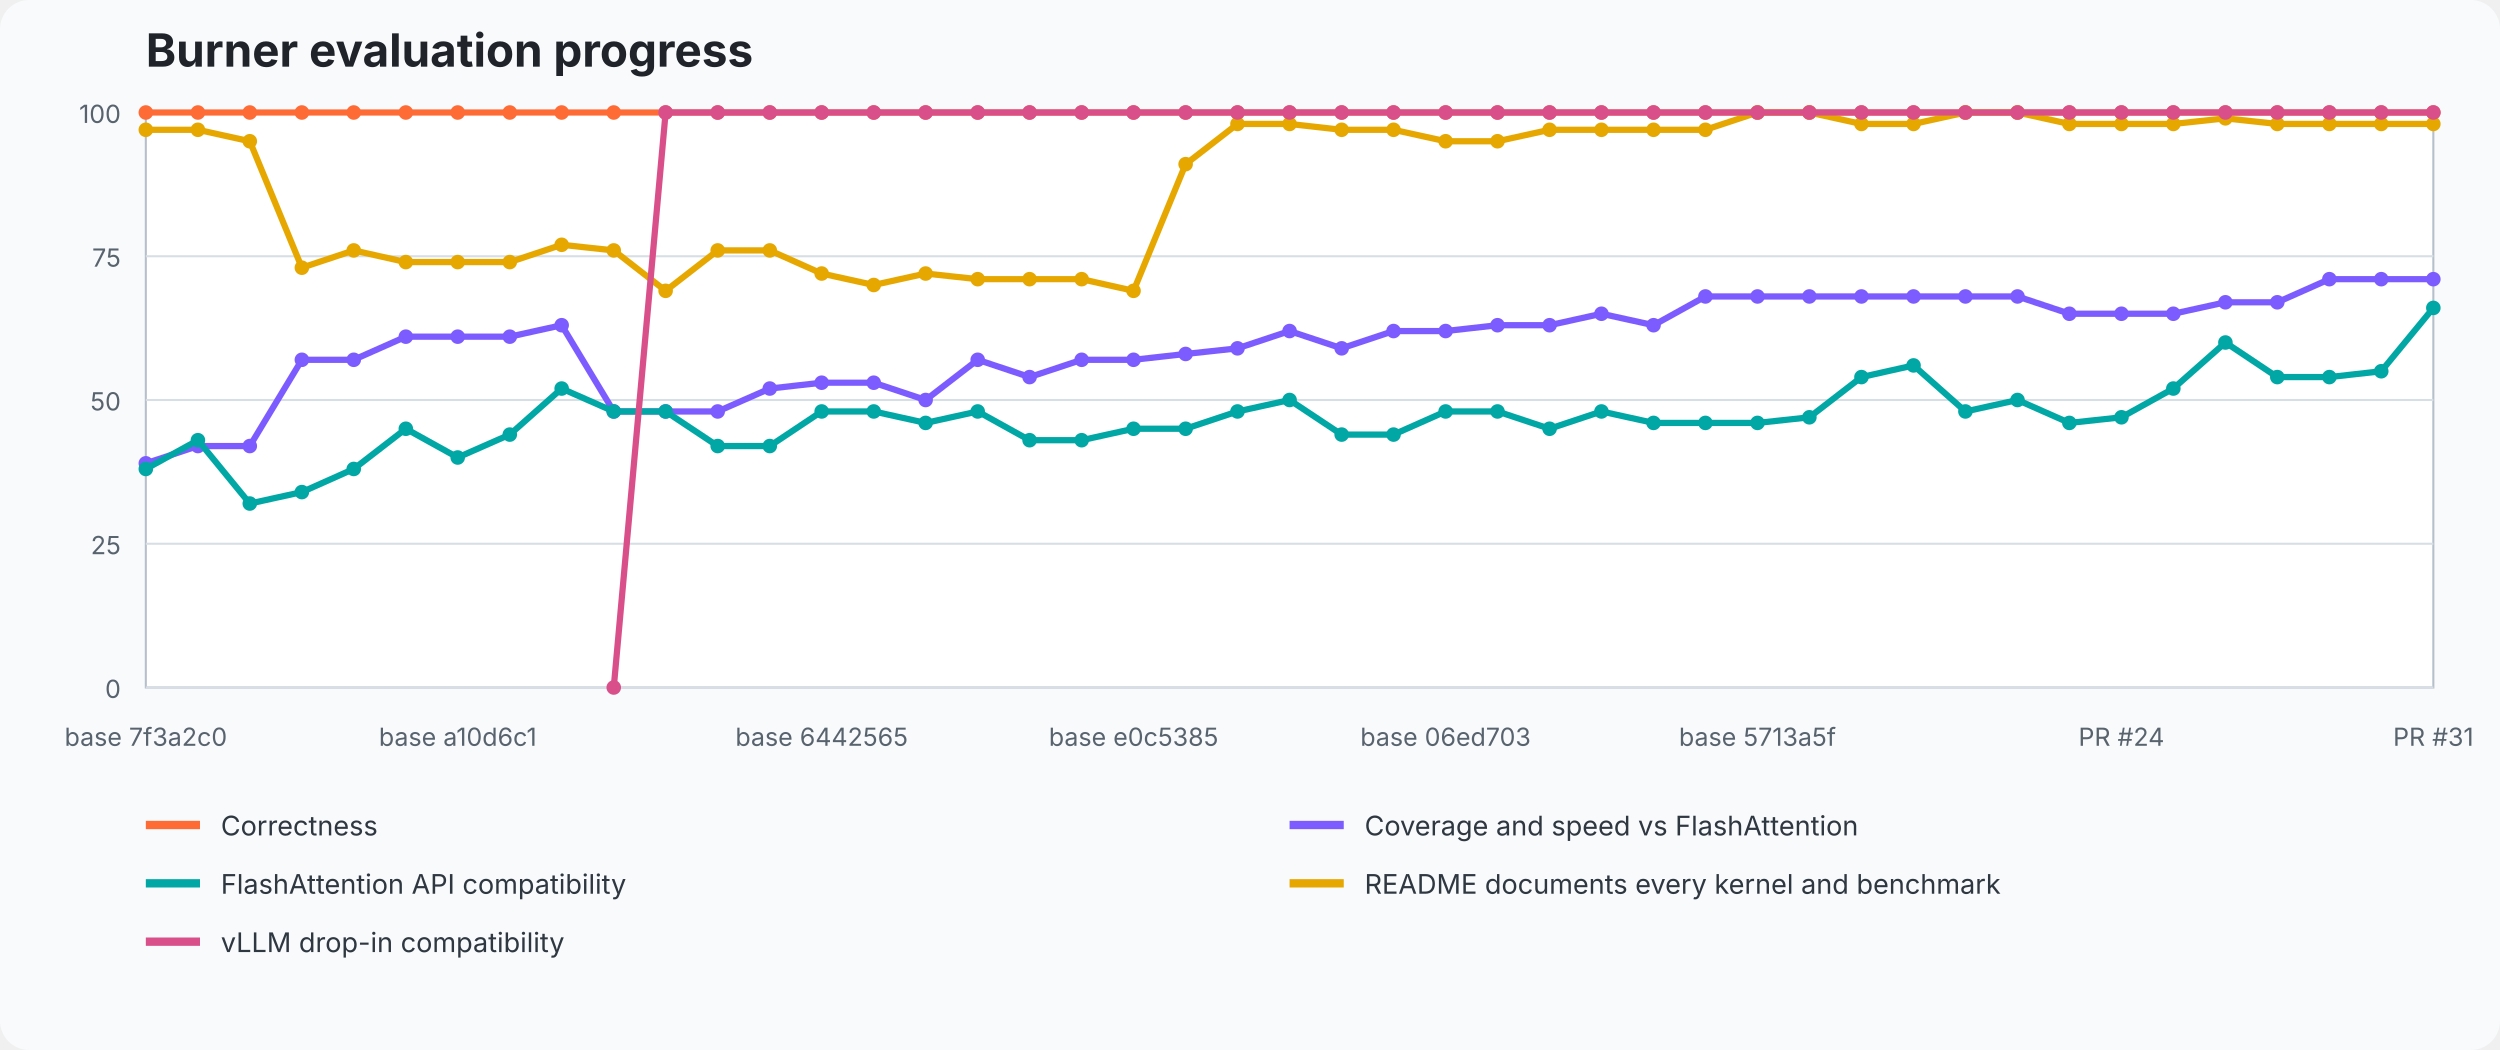
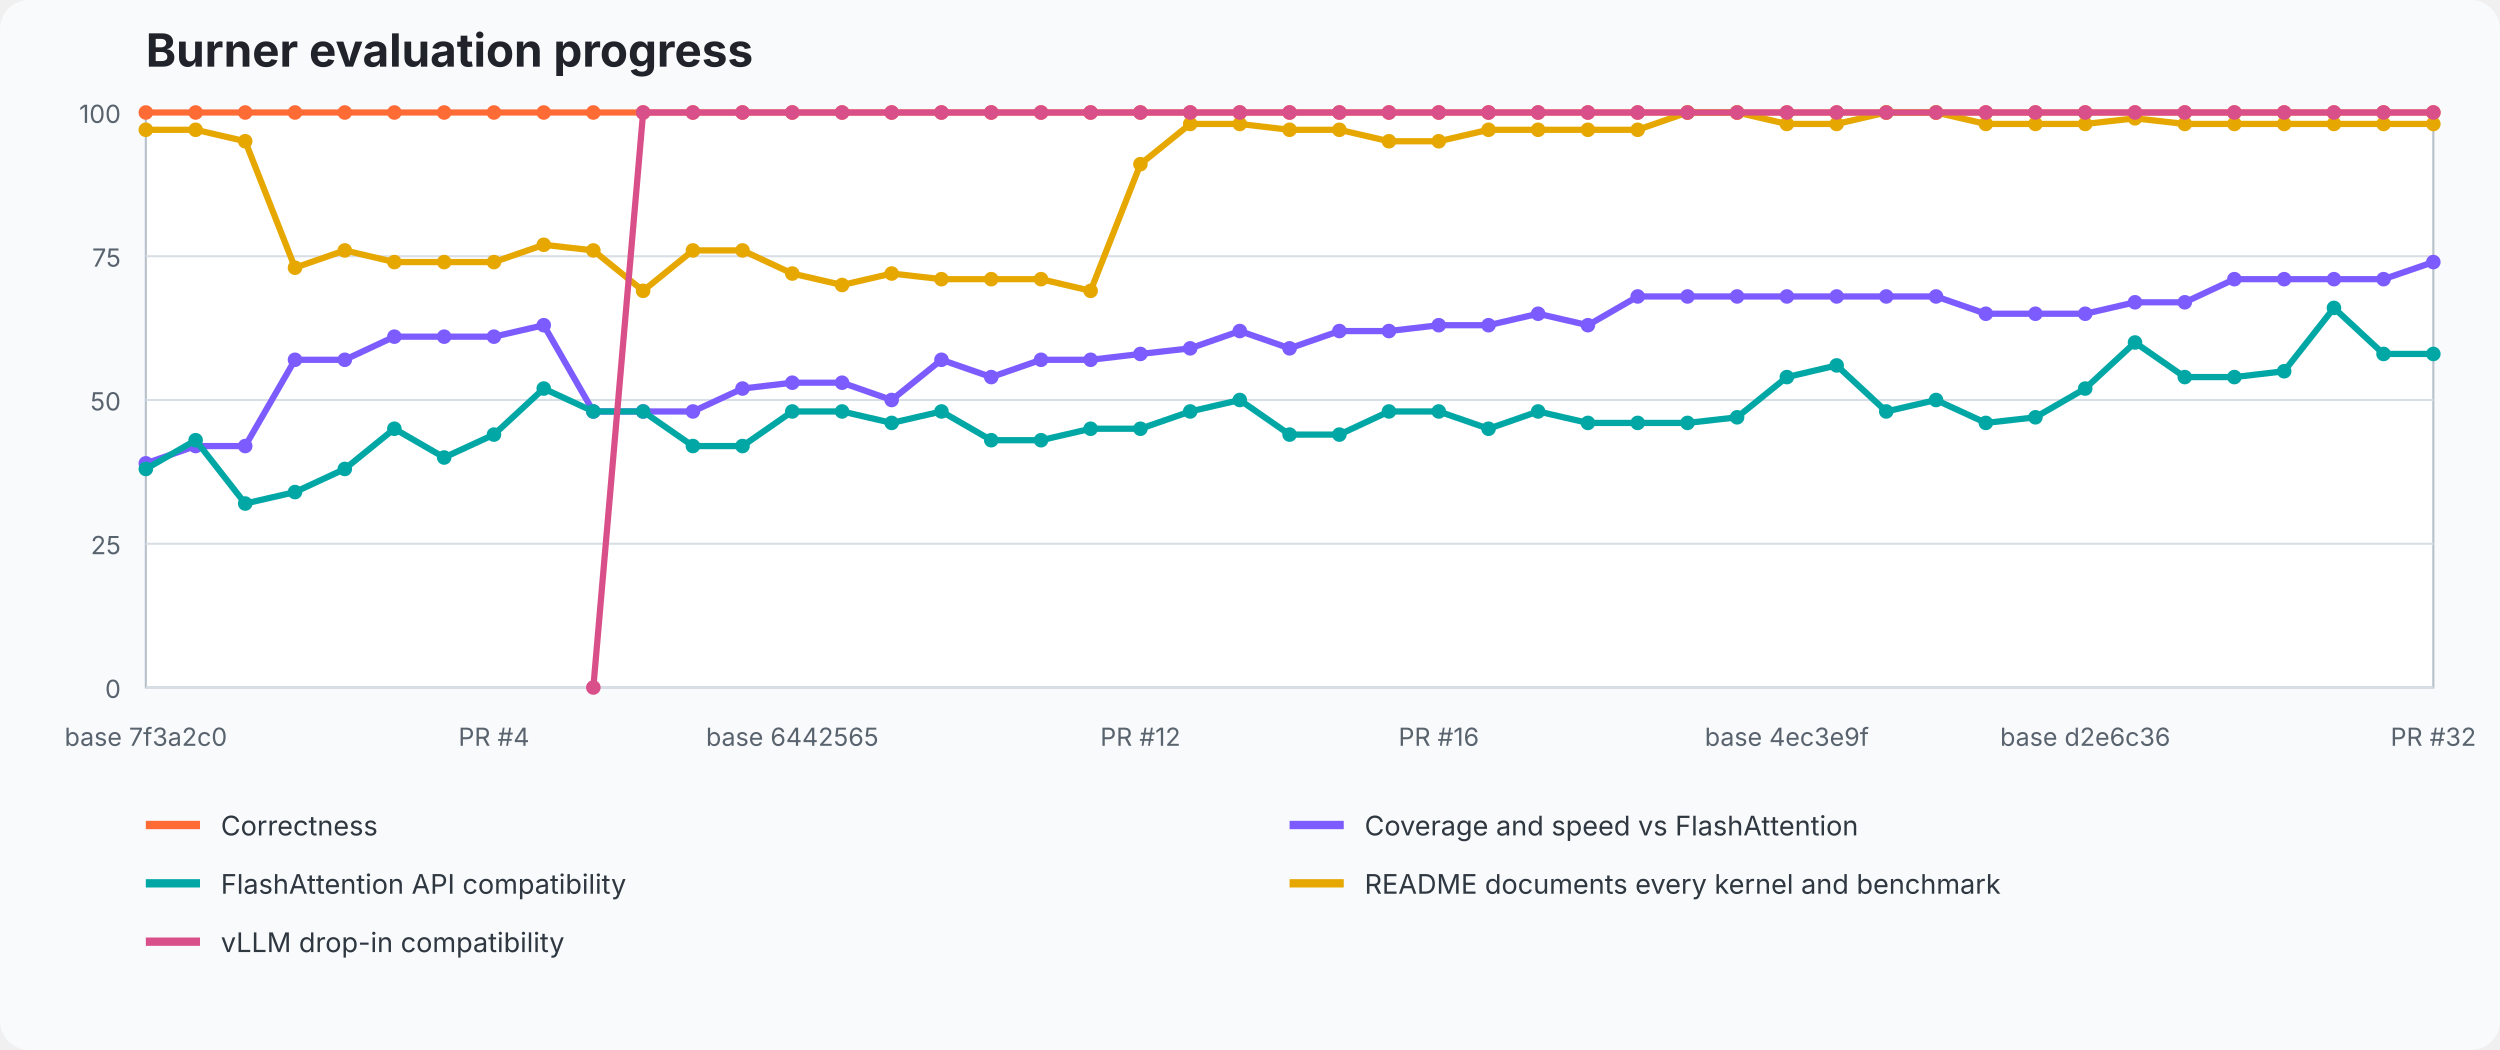
<svg xmlns="http://www.w3.org/2000/svg" width="1200" height="504" viewBox="0 0 1200 504" role="img" aria-labelledby="title desc">
  <style>text{font-family:ui-sans-serif,system-ui,-apple-system,BlinkMacSystemFont,"Segoe UI",sans-serif}.title{font-size:22px;font-weight:700;fill:#20242a}.axis{font-size:12px;fill:#59636e}.legend{font-size:13px;fill:#2f3740}.grid{stroke:#d8dee5;stroke-width:1}.plot{fill:#fff;stroke:#b7c0ca}</style>
  <rect width="100%" height="100%" fill="#f8fafc" rx="14" />
  <text x="70" y="32" class="title">Burner evaluation progress</text>
  <rect x="70" y="54" width="1098" height="276" class="plot" />
  <line x1="70" y1="330" x2="1168" y2="330" class="grid" />
  <text x="58" y="335" text-anchor="end" class="axis">0</text>
  <line x1="70" y1="261" x2="1168" y2="261" class="grid" />
  <text x="58" y="266" text-anchor="end" class="axis">25</text>
  <line x1="70" y1="192" x2="1168" y2="192" class="grid" />
  <text x="58" y="197" text-anchor="end" class="axis">50</text>
  <line x1="70" y1="123" x2="1168" y2="123" class="grid" />
  <text x="58" y="128" text-anchor="end" class="axis">75</text>
  <line x1="70" y1="54" x2="1168" y2="54" class="grid" />
  <text x="58" y="59" text-anchor="end" class="axis">100</text>
-   <polyline points="70.0,54.0 95.0,54.0 119.9,54.0 144.9,54.0 169.8,54.0 194.8,54.0 219.7,54.0 244.7,54.0 269.6,54.0 294.6,54.0 319.5,54.0 344.5,54.0 369.5,54.0 394.4,54.0 419.4,54.0 444.3,54.0 469.3,54.0 494.2,54.0 519.2,54.0 544.1,54.0 569.1,54.0 594.0,54.0 619.0,54.0 644.0,54.0 668.9,54.0 693.9,54.0 718.8,54.0 743.8,54.0 768.7,54.0 793.7,54.0 818.6,54.0 843.6,54.0 868.5,54.0 893.5,54.0 918.5,54.0 943.4,54.0 968.4,54.0 993.3,54.0 1018.3,54.0 1043.2,54.0 1068.2,54.0 1093.1,54.0 1118.1,54.0 1143.0,54.0 1168.0,54.0" fill="none" stroke="#ff6b35" stroke-width="3" stroke-linejoin="round" stroke-linecap="round" />
+   <polyline points="70.0,54.0 93.9,54.0 117.7,54.0 141.6,54.0 165.5,54.0 189.3,54.0 213.2,54.0 237.1,54.0 261.0,54.0 284.8,54.0 308.7,54.0 332.6,54.0 356.4,54.0 380.3,54.0 404.2,54.0 428.0,54.0 451.9,54.0 475.8,54.0 499.7,54.0 523.5,54.0 547.4,54.0 571.3,54.0 595.1,54.0 619.0,54.0 642.9,54.0 666.7,54.0 690.6,54.0 714.5,54.0 738.3,54.0 762.2,54.0 786.1,54.0 810.0,54.0 833.8,54.0 857.7,54.0 881.6,54.0 905.4,54.0 929.3,54.0 953.2,54.0 977.0,54.0 1000.9,54.0 1024.8,54.0 1048.7,54.0 1072.5,54.0 1096.4,54.0 1120.3,54.0 1144.1,54.0 1168.0,54.0" fill="none" stroke="#ff6b35" stroke-width="3" stroke-linejoin="round" stroke-linecap="round" />
  <circle cx="70.0" cy="54.0" r="3.5" fill="#ff6b35" />
-   <circle cx="95.0" cy="54.0" r="3.5" fill="#ff6b35" />
-   <circle cx="119.9" cy="54.0" r="3.5" fill="#ff6b35" />
-   <circle cx="144.9" cy="54.0" r="3.5" fill="#ff6b35" />
-   <circle cx="169.8" cy="54.0" r="3.5" fill="#ff6b35" />
-   <circle cx="194.8" cy="54.0" r="3.5" fill="#ff6b35" />
-   <circle cx="219.7" cy="54.0" r="3.5" fill="#ff6b35" />
-   <circle cx="244.7" cy="54.0" r="3.5" fill="#ff6b35" />
-   <circle cx="269.6" cy="54.0" r="3.5" fill="#ff6b35" />
-   <circle cx="294.6" cy="54.0" r="3.5" fill="#ff6b35" />
-   <circle cx="319.5" cy="54.0" r="3.5" fill="#ff6b35" />
-   <circle cx="344.5" cy="54.0" r="3.5" fill="#ff6b35" />
-   <circle cx="369.5" cy="54.0" r="3.5" fill="#ff6b35" />
-   <circle cx="394.4" cy="54.0" r="3.5" fill="#ff6b35" />
-   <circle cx="419.4" cy="54.0" r="3.5" fill="#ff6b35" />
-   <circle cx="444.3" cy="54.0" r="3.5" fill="#ff6b35" />
-   <circle cx="469.3" cy="54.0" r="3.5" fill="#ff6b35" />
-   <circle cx="494.2" cy="54.0" r="3.5" fill="#ff6b35" />
-   <circle cx="519.2" cy="54.0" r="3.5" fill="#ff6b35" />
-   <circle cx="544.1" cy="54.0" r="3.5" fill="#ff6b35" />
-   <circle cx="569.1" cy="54.0" r="3.5" fill="#ff6b35" />
-   <circle cx="594.0" cy="54.0" r="3.5" fill="#ff6b35" />
+   <circle cx="93.9" cy="54.0" r="3.5" fill="#ff6b35" />
+   <circle cx="117.7" cy="54.0" r="3.5" fill="#ff6b35" />
+   <circle cx="141.6" cy="54.0" r="3.5" fill="#ff6b35" />
+   <circle cx="165.5" cy="54.0" r="3.5" fill="#ff6b35" />
+   <circle cx="189.3" cy="54.0" r="3.5" fill="#ff6b35" />
+   <circle cx="213.2" cy="54.0" r="3.5" fill="#ff6b35" />
+   <circle cx="237.1" cy="54.0" r="3.5" fill="#ff6b35" />
+   <circle cx="261.0" cy="54.0" r="3.5" fill="#ff6b35" />
+   <circle cx="284.8" cy="54.0" r="3.5" fill="#ff6b35" />
+   <circle cx="308.7" cy="54.0" r="3.5" fill="#ff6b35" />
+   <circle cx="332.6" cy="54.0" r="3.5" fill="#ff6b35" />
+   <circle cx="356.4" cy="54.0" r="3.5" fill="#ff6b35" />
+   <circle cx="380.3" cy="54.0" r="3.5" fill="#ff6b35" />
+   <circle cx="404.2" cy="54.0" r="3.5" fill="#ff6b35" />
+   <circle cx="428.0" cy="54.0" r="3.5" fill="#ff6b35" />
+   <circle cx="451.9" cy="54.0" r="3.5" fill="#ff6b35" />
+   <circle cx="475.8" cy="54.0" r="3.5" fill="#ff6b35" />
+   <circle cx="499.7" cy="54.0" r="3.5" fill="#ff6b35" />
+   <circle cx="523.5" cy="54.0" r="3.5" fill="#ff6b35" />
+   <circle cx="547.4" cy="54.0" r="3.5" fill="#ff6b35" />
+   <circle cx="571.3" cy="54.0" r="3.5" fill="#ff6b35" />
+   <circle cx="595.1" cy="54.0" r="3.5" fill="#ff6b35" />
  <circle cx="619.0" cy="54.0" r="3.5" fill="#ff6b35" />
-   <circle cx="644.0" cy="54.0" r="3.5" fill="#ff6b35" />
-   <circle cx="668.9" cy="54.0" r="3.5" fill="#ff6b35" />
-   <circle cx="693.9" cy="54.0" r="3.5" fill="#ff6b35" />
-   <circle cx="718.8" cy="54.0" r="3.5" fill="#ff6b35" />
-   <circle cx="743.8" cy="54.0" r="3.5" fill="#ff6b35" />
-   <circle cx="768.7" cy="54.0" r="3.5" fill="#ff6b35" />
-   <circle cx="793.7" cy="54.0" r="3.5" fill="#ff6b35" />
-   <circle cx="818.6" cy="54.0" r="3.5" fill="#ff6b35" />
-   <circle cx="843.6" cy="54.0" r="3.5" fill="#ff6b35" />
-   <circle cx="868.5" cy="54.0" r="3.5" fill="#ff6b35" />
-   <circle cx="893.5" cy="54.0" r="3.5" fill="#ff6b35" />
-   <circle cx="918.5" cy="54.0" r="3.5" fill="#ff6b35" />
-   <circle cx="943.4" cy="54.0" r="3.5" fill="#ff6b35" />
-   <circle cx="968.4" cy="54.0" r="3.5" fill="#ff6b35" />
-   <circle cx="993.3" cy="54.0" r="3.5" fill="#ff6b35" />
-   <circle cx="1018.3" cy="54.0" r="3.5" fill="#ff6b35" />
-   <circle cx="1043.2" cy="54.0" r="3.5" fill="#ff6b35" />
-   <circle cx="1068.2" cy="54.0" r="3.5" fill="#ff6b35" />
-   <circle cx="1093.1" cy="54.0" r="3.5" fill="#ff6b35" />
-   <circle cx="1118.1" cy="54.0" r="3.5" fill="#ff6b35" />
-   <circle cx="1143.0" cy="54.0" r="3.5" fill="#ff6b35" />
+   <circle cx="642.9" cy="54.0" r="3.5" fill="#ff6b35" />
+   <circle cx="666.7" cy="54.0" r="3.5" fill="#ff6b35" />
+   <circle cx="690.6" cy="54.0" r="3.5" fill="#ff6b35" />
+   <circle cx="714.5" cy="54.0" r="3.5" fill="#ff6b35" />
+   <circle cx="738.3" cy="54.0" r="3.5" fill="#ff6b35" />
+   <circle cx="762.2" cy="54.0" r="3.5" fill="#ff6b35" />
+   <circle cx="786.1" cy="54.0" r="3.5" fill="#ff6b35" />
+   <circle cx="810.0" cy="54.0" r="3.5" fill="#ff6b35" />
+   <circle cx="833.8" cy="54.0" r="3.5" fill="#ff6b35" />
+   <circle cx="857.7" cy="54.0" r="3.5" fill="#ff6b35" />
+   <circle cx="881.6" cy="54.0" r="3.5" fill="#ff6b35" />
+   <circle cx="905.4" cy="54.0" r="3.5" fill="#ff6b35" />
+   <circle cx="929.3" cy="54.0" r="3.5" fill="#ff6b35" />
+   <circle cx="953.2" cy="54.0" r="3.5" fill="#ff6b35" />
+   <circle cx="977.0" cy="54.0" r="3.5" fill="#ff6b35" />
+   <circle cx="1000.9" cy="54.0" r="3.5" fill="#ff6b35" />
+   <circle cx="1024.8" cy="54.0" r="3.5" fill="#ff6b35" />
+   <circle cx="1048.7" cy="54.0" r="3.5" fill="#ff6b35" />
+   <circle cx="1072.5" cy="54.0" r="3.5" fill="#ff6b35" />
+   <circle cx="1096.4" cy="54.0" r="3.5" fill="#ff6b35" />
+   <circle cx="1120.3" cy="54.0" r="3.5" fill="#ff6b35" />
+   <circle cx="1144.1" cy="54.0" r="3.5" fill="#ff6b35" />
  <circle cx="1168.0" cy="54.0" r="3.5" fill="#ff6b35" />
-   <polyline points="70.0,222.4 95.0,214.1 119.9,214.1 144.9,172.7 169.8,172.7 194.8,161.6 219.7,161.6 244.7,161.6 269.6,156.1 294.6,197.5 319.5,197.5 344.5,197.5 369.5,186.5 394.4,183.7 419.4,183.7 444.3,192.0 469.3,172.7 494.2,181.0 519.2,172.7 544.1,172.7 569.1,169.9 594.0,167.2 619.0,158.9 644.0,167.2 668.9,158.9 693.9,158.9 718.8,156.1 743.8,156.1 768.7,150.6 793.7,156.1 818.6,142.3 843.6,142.3 868.5,142.3 893.5,142.3 918.5,142.3 943.4,142.3 968.4,142.3 993.3,150.6 1018.3,150.6 1043.2,150.6 1068.2,145.1 1093.1,145.1 1118.1,134.0 1143.0,134.0 1168.0,134.0" fill="none" stroke="#7c5cff" stroke-width="3" stroke-linejoin="round" stroke-linecap="round" />
+   <polyline points="70.0,222.4 93.9,214.1 117.7,214.1 141.6,172.7 165.5,172.7 189.3,161.6 213.2,161.6 237.1,161.6 261.0,156.1 284.8,197.5 308.7,197.5 332.6,197.5 356.4,186.5 380.3,183.7 404.2,183.7 428.0,192.0 451.9,172.7 475.8,181.0 499.7,172.7 523.5,172.7 547.4,169.9 571.3,167.2 595.1,158.9 619.0,167.2 642.9,158.9 666.7,158.9 690.6,156.1 714.5,156.1 738.3,150.6 762.2,156.1 786.1,142.3 810.0,142.3 833.8,142.3 857.7,142.3 881.6,142.3 905.4,142.3 929.3,142.3 953.2,150.6 977.0,150.6 1000.9,150.6 1024.8,145.1 1048.7,145.1 1072.5,134.0 1096.4,134.0 1120.3,134.0 1144.1,134.0 1168.0,125.8" fill="none" stroke="#7c5cff" stroke-width="3" stroke-linejoin="round" stroke-linecap="round" />
  <circle cx="70.0" cy="222.4" r="3.5" fill="#7c5cff" />
-   <circle cx="95.0" cy="214.1" r="3.5" fill="#7c5cff" />
-   <circle cx="119.9" cy="214.1" r="3.5" fill="#7c5cff" />
-   <circle cx="144.9" cy="172.7" r="3.5" fill="#7c5cff" />
-   <circle cx="169.8" cy="172.7" r="3.5" fill="#7c5cff" />
-   <circle cx="194.8" cy="161.6" r="3.5" fill="#7c5cff" />
-   <circle cx="219.7" cy="161.6" r="3.5" fill="#7c5cff" />
-   <circle cx="244.7" cy="161.6" r="3.5" fill="#7c5cff" />
-   <circle cx="269.6" cy="156.1" r="3.5" fill="#7c5cff" />
-   <circle cx="294.6" cy="197.5" r="3.5" fill="#7c5cff" />
-   <circle cx="319.5" cy="197.5" r="3.5" fill="#7c5cff" />
-   <circle cx="344.5" cy="197.5" r="3.5" fill="#7c5cff" />
-   <circle cx="369.5" cy="186.5" r="3.5" fill="#7c5cff" />
-   <circle cx="394.4" cy="183.7" r="3.5" fill="#7c5cff" />
-   <circle cx="419.4" cy="183.7" r="3.5" fill="#7c5cff" />
-   <circle cx="444.3" cy="192.0" r="3.5" fill="#7c5cff" />
-   <circle cx="469.3" cy="172.7" r="3.5" fill="#7c5cff" />
-   <circle cx="494.2" cy="181.0" r="3.5" fill="#7c5cff" />
-   <circle cx="519.2" cy="172.7" r="3.5" fill="#7c5cff" />
-   <circle cx="544.1" cy="172.7" r="3.5" fill="#7c5cff" />
-   <circle cx="569.1" cy="169.9" r="3.5" fill="#7c5cff" />
-   <circle cx="594.0" cy="167.2" r="3.5" fill="#7c5cff" />
-   <circle cx="619.0" cy="158.9" r="3.5" fill="#7c5cff" />
-   <circle cx="644.0" cy="167.2" r="3.5" fill="#7c5cff" />
-   <circle cx="668.9" cy="158.9" r="3.5" fill="#7c5cff" />
-   <circle cx="693.9" cy="158.9" r="3.5" fill="#7c5cff" />
-   <circle cx="718.8" cy="156.1" r="3.5" fill="#7c5cff" />
-   <circle cx="743.8" cy="156.1" r="3.5" fill="#7c5cff" />
-   <circle cx="768.7" cy="150.6" r="3.5" fill="#7c5cff" />
-   <circle cx="793.7" cy="156.1" r="3.5" fill="#7c5cff" />
-   <circle cx="818.6" cy="142.3" r="3.5" fill="#7c5cff" />
-   <circle cx="843.6" cy="142.3" r="3.5" fill="#7c5cff" />
-   <circle cx="868.5" cy="142.3" r="3.5" fill="#7c5cff" />
-   <circle cx="893.5" cy="142.3" r="3.5" fill="#7c5cff" />
-   <circle cx="918.5" cy="142.3" r="3.5" fill="#7c5cff" />
-   <circle cx="943.4" cy="142.3" r="3.5" fill="#7c5cff" />
-   <circle cx="968.4" cy="142.3" r="3.5" fill="#7c5cff" />
-   <circle cx="993.3" cy="150.6" r="3.5" fill="#7c5cff" />
-   <circle cx="1018.3" cy="150.6" r="3.5" fill="#7c5cff" />
-   <circle cx="1043.2" cy="150.6" r="3.5" fill="#7c5cff" />
-   <circle cx="1068.2" cy="145.1" r="3.5" fill="#7c5cff" />
-   <circle cx="1093.1" cy="145.1" r="3.5" fill="#7c5cff" />
-   <circle cx="1118.1" cy="134.0" r="3.5" fill="#7c5cff" />
-   <circle cx="1143.0" cy="134.0" r="3.5" fill="#7c5cff" />
-   <circle cx="1168.0" cy="134.0" r="3.5" fill="#7c5cff" />
-   <polyline points="70.0,225.1 95.0,211.3 119.9,241.7 144.9,236.2 169.8,225.1 194.8,205.8 219.7,219.6 244.7,208.6 269.6,186.5 294.6,197.5 319.5,197.5 344.5,214.1 369.5,214.1 394.4,197.5 419.4,197.5 444.3,203.0 469.3,197.5 494.2,211.3 519.2,211.3 544.1,205.8 569.1,205.8 594.0,197.5 619.0,192.0 644.0,208.6 668.9,208.6 693.9,197.5 718.8,197.5 743.8,205.8 768.7,197.5 793.7,203.0 818.6,203.0 843.6,203.0 868.5,200.3 893.5,181.0 918.5,175.4 943.4,197.5 968.4,192.0 993.3,203.0 1018.3,200.3 1043.2,186.5 1068.2,164.4 1093.1,181.0 1118.1,181.0 1143.0,178.2 1168.0,147.8" fill="none" stroke="#00a7a5" stroke-width="3" stroke-linejoin="round" stroke-linecap="round" />
+   <circle cx="93.9" cy="214.1" r="3.5" fill="#7c5cff" />
+   <circle cx="117.7" cy="214.1" r="3.5" fill="#7c5cff" />
+   <circle cx="141.6" cy="172.7" r="3.5" fill="#7c5cff" />
+   <circle cx="165.5" cy="172.7" r="3.5" fill="#7c5cff" />
+   <circle cx="189.3" cy="161.6" r="3.5" fill="#7c5cff" />
+   <circle cx="213.2" cy="161.6" r="3.5" fill="#7c5cff" />
+   <circle cx="237.1" cy="161.6" r="3.5" fill="#7c5cff" />
+   <circle cx="261.0" cy="156.1" r="3.5" fill="#7c5cff" />
+   <circle cx="284.8" cy="197.5" r="3.5" fill="#7c5cff" />
+   <circle cx="308.7" cy="197.5" r="3.5" fill="#7c5cff" />
+   <circle cx="332.6" cy="197.5" r="3.5" fill="#7c5cff" />
+   <circle cx="356.4" cy="186.5" r="3.5" fill="#7c5cff" />
+   <circle cx="380.3" cy="183.7" r="3.5" fill="#7c5cff" />
+   <circle cx="404.2" cy="183.7" r="3.5" fill="#7c5cff" />
+   <circle cx="428.0" cy="192.0" r="3.5" fill="#7c5cff" />
+   <circle cx="451.9" cy="172.7" r="3.5" fill="#7c5cff" />
+   <circle cx="475.8" cy="181.0" r="3.5" fill="#7c5cff" />
+   <circle cx="499.7" cy="172.7" r="3.5" fill="#7c5cff" />
+   <circle cx="523.5" cy="172.7" r="3.5" fill="#7c5cff" />
+   <circle cx="547.4" cy="169.9" r="3.5" fill="#7c5cff" />
+   <circle cx="571.3" cy="167.2" r="3.5" fill="#7c5cff" />
+   <circle cx="595.1" cy="158.9" r="3.5" fill="#7c5cff" />
+   <circle cx="619.0" cy="167.2" r="3.5" fill="#7c5cff" />
+   <circle cx="642.9" cy="158.9" r="3.5" fill="#7c5cff" />
+   <circle cx="666.7" cy="158.9" r="3.5" fill="#7c5cff" />
+   <circle cx="690.6" cy="156.1" r="3.5" fill="#7c5cff" />
+   <circle cx="714.5" cy="156.1" r="3.5" fill="#7c5cff" />
+   <circle cx="738.3" cy="150.6" r="3.5" fill="#7c5cff" />
+   <circle cx="762.2" cy="156.1" r="3.5" fill="#7c5cff" />
+   <circle cx="786.1" cy="142.3" r="3.5" fill="#7c5cff" />
+   <circle cx="810.0" cy="142.3" r="3.5" fill="#7c5cff" />
+   <circle cx="833.8" cy="142.3" r="3.5" fill="#7c5cff" />
+   <circle cx="857.7" cy="142.3" r="3.5" fill="#7c5cff" />
+   <circle cx="881.6" cy="142.3" r="3.5" fill="#7c5cff" />
+   <circle cx="905.4" cy="142.3" r="3.5" fill="#7c5cff" />
+   <circle cx="929.3" cy="142.3" r="3.5" fill="#7c5cff" />
+   <circle cx="953.2" cy="150.6" r="3.5" fill="#7c5cff" />
+   <circle cx="977.0" cy="150.6" r="3.5" fill="#7c5cff" />
+   <circle cx="1000.9" cy="150.6" r="3.5" fill="#7c5cff" />
+   <circle cx="1024.8" cy="145.1" r="3.5" fill="#7c5cff" />
+   <circle cx="1048.7" cy="145.1" r="3.5" fill="#7c5cff" />
+   <circle cx="1072.5" cy="134.0" r="3.5" fill="#7c5cff" />
+   <circle cx="1096.4" cy="134.0" r="3.5" fill="#7c5cff" />
+   <circle cx="1120.3" cy="134.0" r="3.5" fill="#7c5cff" />
+   <circle cx="1144.1" cy="134.0" r="3.5" fill="#7c5cff" />
+   <circle cx="1168.0" cy="125.8" r="3.5" fill="#7c5cff" />
+   <polyline points="70.0,225.1 93.9,211.3 117.7,241.7 141.6,236.2 165.5,225.1 189.3,205.8 213.2,219.6 237.1,208.6 261.0,186.5 284.8,197.5 308.7,197.5 332.6,214.1 356.4,214.1 380.3,197.5 404.2,197.5 428.0,203.0 451.9,197.5 475.8,211.3 499.7,211.3 523.5,205.8 547.4,205.8 571.3,197.5 595.1,192.0 619.0,208.6 642.9,208.6 666.7,197.5 690.6,197.5 714.5,205.8 738.3,197.5 762.2,203.0 786.1,203.0 810.0,203.0 833.8,200.3 857.7,181.0 881.6,175.4 905.4,197.5 929.3,192.0 953.2,203.0 977.0,200.3 1000.9,186.5 1024.8,164.4 1048.7,181.0 1072.5,181.0 1096.4,178.2 1120.3,147.8 1144.1,169.9 1168.0,169.9" fill="none" stroke="#00a7a5" stroke-width="3" stroke-linejoin="round" stroke-linecap="round" />
  <circle cx="70.0" cy="225.1" r="3.5" fill="#00a7a5" />
-   <circle cx="95.0" cy="211.3" r="3.5" fill="#00a7a5" />
-   <circle cx="119.9" cy="241.7" r="3.5" fill="#00a7a5" />
-   <circle cx="144.9" cy="236.2" r="3.5" fill="#00a7a5" />
-   <circle cx="169.8" cy="225.1" r="3.5" fill="#00a7a5" />
-   <circle cx="194.8" cy="205.8" r="3.5" fill="#00a7a5" />
-   <circle cx="219.7" cy="219.6" r="3.5" fill="#00a7a5" />
-   <circle cx="244.7" cy="208.6" r="3.5" fill="#00a7a5" />
-   <circle cx="269.6" cy="186.5" r="3.5" fill="#00a7a5" />
-   <circle cx="294.6" cy="197.5" r="3.5" fill="#00a7a5" />
-   <circle cx="319.5" cy="197.5" r="3.5" fill="#00a7a5" />
-   <circle cx="344.5" cy="214.1" r="3.5" fill="#00a7a5" />
-   <circle cx="369.5" cy="214.1" r="3.5" fill="#00a7a5" />
-   <circle cx="394.4" cy="197.5" r="3.5" fill="#00a7a5" />
-   <circle cx="419.4" cy="197.5" r="3.5" fill="#00a7a5" />
-   <circle cx="444.3" cy="203.0" r="3.5" fill="#00a7a5" />
-   <circle cx="469.3" cy="197.5" r="3.5" fill="#00a7a5" />
-   <circle cx="494.2" cy="211.3" r="3.5" fill="#00a7a5" />
-   <circle cx="519.2" cy="211.3" r="3.5" fill="#00a7a5" />
-   <circle cx="544.1" cy="205.8" r="3.5" fill="#00a7a5" />
-   <circle cx="569.1" cy="205.8" r="3.5" fill="#00a7a5" />
-   <circle cx="594.0" cy="197.5" r="3.5" fill="#00a7a5" />
-   <circle cx="619.0" cy="192.0" r="3.5" fill="#00a7a5" />
-   <circle cx="644.0" cy="208.6" r="3.5" fill="#00a7a5" />
-   <circle cx="668.9" cy="208.6" r="3.5" fill="#00a7a5" />
-   <circle cx="693.9" cy="197.5" r="3.5" fill="#00a7a5" />
-   <circle cx="718.8" cy="197.5" r="3.5" fill="#00a7a5" />
-   <circle cx="743.8" cy="205.8" r="3.5" fill="#00a7a5" />
-   <circle cx="768.7" cy="197.5" r="3.5" fill="#00a7a5" />
-   <circle cx="793.7" cy="203.0" r="3.5" fill="#00a7a5" />
-   <circle cx="818.6" cy="203.0" r="3.5" fill="#00a7a5" />
-   <circle cx="843.6" cy="203.0" r="3.5" fill="#00a7a5" />
-   <circle cx="868.5" cy="200.3" r="3.5" fill="#00a7a5" />
-   <circle cx="893.5" cy="181.0" r="3.5" fill="#00a7a5" />
-   <circle cx="918.5" cy="175.4" r="3.5" fill="#00a7a5" />
-   <circle cx="943.4" cy="197.5" r="3.5" fill="#00a7a5" />
-   <circle cx="968.4" cy="192.0" r="3.5" fill="#00a7a5" />
-   <circle cx="993.3" cy="203.0" r="3.5" fill="#00a7a5" />
-   <circle cx="1018.3" cy="200.3" r="3.5" fill="#00a7a5" />
-   <circle cx="1043.2" cy="186.5" r="3.5" fill="#00a7a5" />
-   <circle cx="1068.2" cy="164.4" r="3.5" fill="#00a7a5" />
-   <circle cx="1093.1" cy="181.0" r="3.5" fill="#00a7a5" />
-   <circle cx="1118.1" cy="181.0" r="3.5" fill="#00a7a5" />
-   <circle cx="1143.0" cy="178.2" r="3.5" fill="#00a7a5" />
-   <circle cx="1168.0" cy="147.8" r="3.5" fill="#00a7a5" />
-   <polyline points="70.0,62.3 95.0,62.3 119.9,67.8 144.9,128.5 169.8,120.2 194.8,125.8 219.7,125.8 244.7,125.8 269.6,117.5 294.6,120.2 319.5,139.6 344.5,120.2 369.5,120.2 394.4,131.3 419.4,136.8 444.3,131.3 469.3,134.0 494.2,134.0 519.2,134.0 544.1,139.6 569.1,78.8 594.0,59.5 619.0,59.5 644.0,62.3 668.9,62.3 693.9,67.8 718.8,67.8 743.8,62.3 768.7,62.3 793.7,62.3 818.6,62.3 843.6,54.0 868.5,54.0 893.5,59.5 918.5,59.5 943.4,54.0 968.4,54.0 993.3,59.5 1018.3,59.5 1043.2,59.5 1068.2,56.8 1093.1,59.5 1118.1,59.5 1143.0,59.5 1168.0,59.5" fill="none" stroke="#e6a700" stroke-width="3" stroke-linejoin="round" stroke-linecap="round" />
+   <circle cx="93.9" cy="211.3" r="3.5" fill="#00a7a5" />
+   <circle cx="117.7" cy="241.7" r="3.5" fill="#00a7a5" />
+   <circle cx="141.6" cy="236.2" r="3.5" fill="#00a7a5" />
+   <circle cx="165.5" cy="225.1" r="3.5" fill="#00a7a5" />
+   <circle cx="189.3" cy="205.8" r="3.5" fill="#00a7a5" />
+   <circle cx="213.2" cy="219.6" r="3.5" fill="#00a7a5" />
+   <circle cx="237.1" cy="208.6" r="3.5" fill="#00a7a5" />
+   <circle cx="261.0" cy="186.5" r="3.5" fill="#00a7a5" />
+   <circle cx="284.8" cy="197.5" r="3.5" fill="#00a7a5" />
+   <circle cx="308.7" cy="197.5" r="3.5" fill="#00a7a5" />
+   <circle cx="332.6" cy="214.1" r="3.5" fill="#00a7a5" />
+   <circle cx="356.4" cy="214.1" r="3.5" fill="#00a7a5" />
+   <circle cx="380.3" cy="197.5" r="3.5" fill="#00a7a5" />
+   <circle cx="404.2" cy="197.5" r="3.5" fill="#00a7a5" />
+   <circle cx="428.0" cy="203.0" r="3.5" fill="#00a7a5" />
+   <circle cx="451.9" cy="197.5" r="3.5" fill="#00a7a5" />
+   <circle cx="475.8" cy="211.3" r="3.5" fill="#00a7a5" />
+   <circle cx="499.7" cy="211.3" r="3.5" fill="#00a7a5" />
+   <circle cx="523.5" cy="205.8" r="3.5" fill="#00a7a5" />
+   <circle cx="547.4" cy="205.8" r="3.5" fill="#00a7a5" />
+   <circle cx="571.3" cy="197.5" r="3.5" fill="#00a7a5" />
+   <circle cx="595.1" cy="192.0" r="3.5" fill="#00a7a5" />
+   <circle cx="619.0" cy="208.6" r="3.5" fill="#00a7a5" />
+   <circle cx="642.9" cy="208.6" r="3.5" fill="#00a7a5" />
+   <circle cx="666.7" cy="197.5" r="3.5" fill="#00a7a5" />
+   <circle cx="690.6" cy="197.5" r="3.5" fill="#00a7a5" />
+   <circle cx="714.5" cy="205.8" r="3.5" fill="#00a7a5" />
+   <circle cx="738.3" cy="197.5" r="3.5" fill="#00a7a5" />
+   <circle cx="762.2" cy="203.0" r="3.5" fill="#00a7a5" />
+   <circle cx="786.1" cy="203.0" r="3.5" fill="#00a7a5" />
+   <circle cx="810.0" cy="203.0" r="3.5" fill="#00a7a5" />
+   <circle cx="833.8" cy="200.3" r="3.5" fill="#00a7a5" />
+   <circle cx="857.7" cy="181.0" r="3.5" fill="#00a7a5" />
+   <circle cx="881.6" cy="175.4" r="3.5" fill="#00a7a5" />
+   <circle cx="905.4" cy="197.5" r="3.5" fill="#00a7a5" />
+   <circle cx="929.3" cy="192.0" r="3.5" fill="#00a7a5" />
+   <circle cx="953.2" cy="203.0" r="3.5" fill="#00a7a5" />
+   <circle cx="977.0" cy="200.3" r="3.5" fill="#00a7a5" />
+   <circle cx="1000.9" cy="186.5" r="3.5" fill="#00a7a5" />
+   <circle cx="1024.8" cy="164.4" r="3.5" fill="#00a7a5" />
+   <circle cx="1048.7" cy="181.0" r="3.5" fill="#00a7a5" />
+   <circle cx="1072.5" cy="181.0" r="3.5" fill="#00a7a5" />
+   <circle cx="1096.4" cy="178.2" r="3.5" fill="#00a7a5" />
+   <circle cx="1120.3" cy="147.8" r="3.5" fill="#00a7a5" />
+   <circle cx="1144.1" cy="169.9" r="3.5" fill="#00a7a5" />
+   <circle cx="1168.0" cy="169.9" r="3.5" fill="#00a7a5" />
+   <polyline points="70.0,62.3 93.9,62.3 117.7,67.8 141.6,128.5 165.5,120.2 189.3,125.8 213.2,125.8 237.1,125.8 261.0,117.5 284.8,120.2 308.7,139.6 332.6,120.2 356.4,120.2 380.3,131.3 404.2,136.8 428.0,131.3 451.9,134.0 475.8,134.0 499.7,134.0 523.5,139.6 547.4,78.8 571.3,59.5 595.1,59.5 619.0,62.3 642.9,62.3 666.7,67.8 690.6,67.8 714.5,62.3 738.3,62.3 762.2,62.3 786.1,62.3 810.0,54.0 833.8,54.0 857.7,59.5 881.6,59.5 905.4,54.0 929.3,54.0 953.2,59.5 977.0,59.5 1000.9,59.5 1024.8,56.8 1048.7,59.5 1072.5,59.5 1096.4,59.5 1120.3,59.5 1144.1,59.5 1168.0,59.5" fill="none" stroke="#e6a700" stroke-width="3" stroke-linejoin="round" stroke-linecap="round" />
  <circle cx="70.0" cy="62.3" r="3.5" fill="#e6a700" />
-   <circle cx="95.0" cy="62.3" r="3.5" fill="#e6a700" />
-   <circle cx="119.9" cy="67.8" r="3.5" fill="#e6a700" />
-   <circle cx="144.9" cy="128.5" r="3.5" fill="#e6a700" />
-   <circle cx="169.8" cy="120.2" r="3.5" fill="#e6a700" />
-   <circle cx="194.8" cy="125.8" r="3.5" fill="#e6a700" />
-   <circle cx="219.7" cy="125.8" r="3.5" fill="#e6a700" />
-   <circle cx="244.7" cy="125.8" r="3.5" fill="#e6a700" />
-   <circle cx="269.6" cy="117.5" r="3.5" fill="#e6a700" />
-   <circle cx="294.6" cy="120.2" r="3.5" fill="#e6a700" />
-   <circle cx="319.5" cy="139.6" r="3.5" fill="#e6a700" />
-   <circle cx="344.5" cy="120.2" r="3.5" fill="#e6a700" />
-   <circle cx="369.5" cy="120.2" r="3.5" fill="#e6a700" />
-   <circle cx="394.4" cy="131.3" r="3.5" fill="#e6a700" />
-   <circle cx="419.4" cy="136.8" r="3.5" fill="#e6a700" />
-   <circle cx="444.3" cy="131.3" r="3.5" fill="#e6a700" />
-   <circle cx="469.3" cy="134.0" r="3.5" fill="#e6a700" />
-   <circle cx="494.2" cy="134.0" r="3.5" fill="#e6a700" />
-   <circle cx="519.2" cy="134.0" r="3.5" fill="#e6a700" />
-   <circle cx="544.1" cy="139.6" r="3.5" fill="#e6a700" />
-   <circle cx="569.1" cy="78.8" r="3.5" fill="#e6a700" />
-   <circle cx="594.0" cy="59.5" r="3.5" fill="#e6a700" />
-   <circle cx="619.0" cy="59.5" r="3.5" fill="#e6a700" />
-   <circle cx="644.0" cy="62.3" r="3.5" fill="#e6a700" />
-   <circle cx="668.9" cy="62.3" r="3.5" fill="#e6a700" />
-   <circle cx="693.9" cy="67.8" r="3.5" fill="#e6a700" />
-   <circle cx="718.8" cy="67.8" r="3.5" fill="#e6a700" />
-   <circle cx="743.8" cy="62.3" r="3.5" fill="#e6a700" />
-   <circle cx="768.7" cy="62.3" r="3.5" fill="#e6a700" />
-   <circle cx="793.7" cy="62.3" r="3.5" fill="#e6a700" />
-   <circle cx="818.6" cy="62.3" r="3.5" fill="#e6a700" />
-   <circle cx="843.6" cy="54.0" r="3.5" fill="#e6a700" />
-   <circle cx="868.5" cy="54.0" r="3.5" fill="#e6a700" />
-   <circle cx="893.5" cy="59.5" r="3.5" fill="#e6a700" />
-   <circle cx="918.5" cy="59.5" r="3.5" fill="#e6a700" />
-   <circle cx="943.4" cy="54.0" r="3.5" fill="#e6a700" />
-   <circle cx="968.4" cy="54.0" r="3.5" fill="#e6a700" />
-   <circle cx="993.3" cy="59.5" r="3.5" fill="#e6a700" />
-   <circle cx="1018.3" cy="59.5" r="3.5" fill="#e6a700" />
-   <circle cx="1043.2" cy="59.5" r="3.5" fill="#e6a700" />
-   <circle cx="1068.2" cy="56.8" r="3.5" fill="#e6a700" />
-   <circle cx="1093.1" cy="59.5" r="3.5" fill="#e6a700" />
-   <circle cx="1118.1" cy="59.5" r="3.5" fill="#e6a700" />
-   <circle cx="1143.0" cy="59.5" r="3.5" fill="#e6a700" />
+   <circle cx="93.9" cy="62.3" r="3.5" fill="#e6a700" />
+   <circle cx="117.7" cy="67.8" r="3.5" fill="#e6a700" />
+   <circle cx="141.6" cy="128.5" r="3.5" fill="#e6a700" />
+   <circle cx="165.5" cy="120.2" r="3.5" fill="#e6a700" />
+   <circle cx="189.3" cy="125.8" r="3.5" fill="#e6a700" />
+   <circle cx="213.2" cy="125.8" r="3.5" fill="#e6a700" />
+   <circle cx="237.1" cy="125.8" r="3.5" fill="#e6a700" />
+   <circle cx="261.0" cy="117.5" r="3.5" fill="#e6a700" />
+   <circle cx="284.8" cy="120.2" r="3.5" fill="#e6a700" />
+   <circle cx="308.7" cy="139.6" r="3.5" fill="#e6a700" />
+   <circle cx="332.6" cy="120.2" r="3.5" fill="#e6a700" />
+   <circle cx="356.4" cy="120.2" r="3.5" fill="#e6a700" />
+   <circle cx="380.3" cy="131.3" r="3.5" fill="#e6a700" />
+   <circle cx="404.2" cy="136.8" r="3.5" fill="#e6a700" />
+   <circle cx="428.0" cy="131.3" r="3.5" fill="#e6a700" />
+   <circle cx="451.9" cy="134.0" r="3.5" fill="#e6a700" />
+   <circle cx="475.8" cy="134.0" r="3.5" fill="#e6a700" />
+   <circle cx="499.7" cy="134.0" r="3.5" fill="#e6a700" />
+   <circle cx="523.5" cy="139.6" r="3.5" fill="#e6a700" />
+   <circle cx="547.4" cy="78.8" r="3.5" fill="#e6a700" />
+   <circle cx="571.3" cy="59.5" r="3.5" fill="#e6a700" />
+   <circle cx="595.1" cy="59.5" r="3.5" fill="#e6a700" />
+   <circle cx="619.0" cy="62.3" r="3.5" fill="#e6a700" />
+   <circle cx="642.9" cy="62.3" r="3.5" fill="#e6a700" />
+   <circle cx="666.7" cy="67.8" r="3.5" fill="#e6a700" />
+   <circle cx="690.6" cy="67.8" r="3.5" fill="#e6a700" />
+   <circle cx="714.5" cy="62.3" r="3.5" fill="#e6a700" />
+   <circle cx="738.3" cy="62.3" r="3.5" fill="#e6a700" />
+   <circle cx="762.2" cy="62.3" r="3.5" fill="#e6a700" />
+   <circle cx="786.1" cy="62.3" r="3.5" fill="#e6a700" />
+   <circle cx="810.0" cy="54.0" r="3.5" fill="#e6a700" />
+   <circle cx="833.8" cy="54.0" r="3.5" fill="#e6a700" />
+   <circle cx="857.7" cy="59.5" r="3.5" fill="#e6a700" />
+   <circle cx="881.6" cy="59.5" r="3.5" fill="#e6a700" />
+   <circle cx="905.4" cy="54.0" r="3.5" fill="#e6a700" />
+   <circle cx="929.3" cy="54.0" r="3.5" fill="#e6a700" />
+   <circle cx="953.2" cy="59.5" r="3.5" fill="#e6a700" />
+   <circle cx="977.0" cy="59.5" r="3.5" fill="#e6a700" />
+   <circle cx="1000.9" cy="59.5" r="3.5" fill="#e6a700" />
+   <circle cx="1024.8" cy="56.8" r="3.5" fill="#e6a700" />
+   <circle cx="1048.7" cy="59.5" r="3.5" fill="#e6a700" />
+   <circle cx="1072.5" cy="59.5" r="3.5" fill="#e6a700" />
+   <circle cx="1096.4" cy="59.5" r="3.5" fill="#e6a700" />
+   <circle cx="1120.3" cy="59.5" r="3.5" fill="#e6a700" />
+   <circle cx="1144.1" cy="59.5" r="3.5" fill="#e6a700" />
  <circle cx="1168.0" cy="59.5" r="3.5" fill="#e6a700" />
-   <polyline points="294.6,330.0 319.5,54.0 344.5,54.0 369.5,54.0 394.4,54.0 419.4,54.0 444.3,54.0 469.3,54.0 494.2,54.0 519.2,54.0 544.1,54.0 569.1,54.0 594.0,54.0 619.0,54.0 644.0,54.0 668.9,54.0 693.9,54.0 718.8,54.0 743.8,54.0 768.7,54.0 793.7,54.0 818.6,54.0 843.6,54.0 868.5,54.0 893.5,54.0 918.5,54.0 943.4,54.0 968.4,54.0 993.3,54.0 1018.3,54.0 1043.2,54.0 1068.2,54.0 1093.1,54.0 1118.1,54.0 1143.0,54.0 1168.0,54.0" fill="none" stroke="#d94f8a" stroke-width="3" stroke-linejoin="round" stroke-linecap="round" />
-   <circle cx="294.6" cy="330.0" r="3.5" fill="#d94f8a" />
-   <circle cx="319.5" cy="54.0" r="3.5" fill="#d94f8a" />
-   <circle cx="344.5" cy="54.0" r="3.5" fill="#d94f8a" />
-   <circle cx="369.5" cy="54.0" r="3.5" fill="#d94f8a" />
-   <circle cx="394.4" cy="54.0" r="3.5" fill="#d94f8a" />
-   <circle cx="419.4" cy="54.0" r="3.5" fill="#d94f8a" />
-   <circle cx="444.3" cy="54.0" r="3.5" fill="#d94f8a" />
-   <circle cx="469.3" cy="54.0" r="3.5" fill="#d94f8a" />
-   <circle cx="494.2" cy="54.0" r="3.5" fill="#d94f8a" />
-   <circle cx="519.2" cy="54.0" r="3.5" fill="#d94f8a" />
-   <circle cx="544.1" cy="54.0" r="3.5" fill="#d94f8a" />
-   <circle cx="569.1" cy="54.0" r="3.5" fill="#d94f8a" />
-   <circle cx="594.0" cy="54.0" r="3.5" fill="#d94f8a" />
+   <polyline points="284.8,330.0 308.7,54.0 332.6,54.0 356.4,54.0 380.3,54.0 404.2,54.0 428.0,54.0 451.9,54.0 475.8,54.0 499.7,54.0 523.5,54.0 547.4,54.0 571.3,54.0 595.1,54.0 619.0,54.0 642.9,54.0 666.7,54.0 690.6,54.0 714.5,54.0 738.3,54.0 762.2,54.0 786.1,54.0 810.0,54.0 833.8,54.0 857.7,54.0 881.6,54.0 905.4,54.0 929.3,54.0 953.2,54.0 977.0,54.0 1000.9,54.0 1024.8,54.0 1048.7,54.0 1072.5,54.0 1096.4,54.0 1120.3,54.0 1144.1,54.0 1168.0,54.0" fill="none" stroke="#d94f8a" stroke-width="3" stroke-linejoin="round" stroke-linecap="round" />
+   <circle cx="284.8" cy="330.0" r="3.5" fill="#d94f8a" />
+   <circle cx="308.7" cy="54.0" r="3.5" fill="#d94f8a" />
+   <circle cx="332.6" cy="54.0" r="3.5" fill="#d94f8a" />
+   <circle cx="356.4" cy="54.0" r="3.5" fill="#d94f8a" />
+   <circle cx="380.3" cy="54.0" r="3.5" fill="#d94f8a" />
+   <circle cx="404.2" cy="54.0" r="3.5" fill="#d94f8a" />
+   <circle cx="428.0" cy="54.0" r="3.5" fill="#d94f8a" />
+   <circle cx="451.9" cy="54.0" r="3.5" fill="#d94f8a" />
+   <circle cx="475.8" cy="54.0" r="3.5" fill="#d94f8a" />
+   <circle cx="499.7" cy="54.0" r="3.5" fill="#d94f8a" />
+   <circle cx="523.5" cy="54.0" r="3.5" fill="#d94f8a" />
+   <circle cx="547.4" cy="54.0" r="3.5" fill="#d94f8a" />
+   <circle cx="571.3" cy="54.0" r="3.5" fill="#d94f8a" />
+   <circle cx="595.1" cy="54.0" r="3.5" fill="#d94f8a" />
  <circle cx="619.0" cy="54.0" r="3.5" fill="#d94f8a" />
-   <circle cx="644.0" cy="54.0" r="3.5" fill="#d94f8a" />
-   <circle cx="668.9" cy="54.0" r="3.5" fill="#d94f8a" />
-   <circle cx="693.9" cy="54.0" r="3.5" fill="#d94f8a" />
-   <circle cx="718.8" cy="54.0" r="3.5" fill="#d94f8a" />
-   <circle cx="743.8" cy="54.0" r="3.5" fill="#d94f8a" />
-   <circle cx="768.7" cy="54.0" r="3.5" fill="#d94f8a" />
-   <circle cx="793.7" cy="54.0" r="3.5" fill="#d94f8a" />
-   <circle cx="818.6" cy="54.0" r="3.5" fill="#d94f8a" />
-   <circle cx="843.6" cy="54.0" r="3.5" fill="#d94f8a" />
-   <circle cx="868.5" cy="54.0" r="3.5" fill="#d94f8a" />
-   <circle cx="893.5" cy="54.0" r="3.5" fill="#d94f8a" />
-   <circle cx="918.5" cy="54.0" r="3.5" fill="#d94f8a" />
-   <circle cx="943.4" cy="54.0" r="3.5" fill="#d94f8a" />
-   <circle cx="968.4" cy="54.0" r="3.5" fill="#d94f8a" />
-   <circle cx="993.3" cy="54.0" r="3.5" fill="#d94f8a" />
-   <circle cx="1018.3" cy="54.0" r="3.5" fill="#d94f8a" />
-   <circle cx="1043.2" cy="54.0" r="3.5" fill="#d94f8a" />
-   <circle cx="1068.2" cy="54.0" r="3.5" fill="#d94f8a" />
-   <circle cx="1093.1" cy="54.0" r="3.5" fill="#d94f8a" />
-   <circle cx="1118.1" cy="54.0" r="3.5" fill="#d94f8a" />
-   <circle cx="1143.0" cy="54.0" r="3.5" fill="#d94f8a" />
+   <circle cx="642.9" cy="54.0" r="3.5" fill="#d94f8a" />
+   <circle cx="666.7" cy="54.0" r="3.5" fill="#d94f8a" />
+   <circle cx="690.6" cy="54.0" r="3.5" fill="#d94f8a" />
+   <circle cx="714.5" cy="54.0" r="3.5" fill="#d94f8a" />
+   <circle cx="738.3" cy="54.0" r="3.5" fill="#d94f8a" />
+   <circle cx="762.2" cy="54.0" r="3.5" fill="#d94f8a" />
+   <circle cx="786.1" cy="54.0" r="3.5" fill="#d94f8a" />
+   <circle cx="810.0" cy="54.0" r="3.5" fill="#d94f8a" />
+   <circle cx="833.8" cy="54.0" r="3.5" fill="#d94f8a" />
+   <circle cx="857.7" cy="54.0" r="3.5" fill="#d94f8a" />
+   <circle cx="881.6" cy="54.0" r="3.5" fill="#d94f8a" />
+   <circle cx="905.4" cy="54.0" r="3.5" fill="#d94f8a" />
+   <circle cx="929.3" cy="54.0" r="3.5" fill="#d94f8a" />
+   <circle cx="953.2" cy="54.0" r="3.5" fill="#d94f8a" />
+   <circle cx="977.0" cy="54.0" r="3.5" fill="#d94f8a" />
+   <circle cx="1000.9" cy="54.0" r="3.5" fill="#d94f8a" />
+   <circle cx="1024.8" cy="54.0" r="3.5" fill="#d94f8a" />
+   <circle cx="1048.7" cy="54.0" r="3.5" fill="#d94f8a" />
+   <circle cx="1072.5" cy="54.0" r="3.5" fill="#d94f8a" />
+   <circle cx="1096.4" cy="54.0" r="3.5" fill="#d94f8a" />
+   <circle cx="1120.3" cy="54.0" r="3.5" fill="#d94f8a" />
+   <circle cx="1144.1" cy="54.0" r="3.5" fill="#d94f8a" />
  <circle cx="1168.0" cy="54.0" r="3.5" fill="#d94f8a" />
  <text x="70" y="358" text-anchor="middle" class="axis">base 7f3a2c0</text>
-   <text x="219.727" y="358" text-anchor="middle" class="axis">base a10d6c1</text>
-   <text x="394.409" y="358" text-anchor="middle" class="axis">base 6442565</text>
-   <text x="544.136" y="358" text-anchor="middle" class="axis">base e0c5385</text>
-   <text x="693.864" y="358" text-anchor="middle" class="axis">base 06ed703</text>
-   <text x="843.591" y="358" text-anchor="middle" class="axis">base 5713a5f</text>
-   <text x="1018.273" y="358" text-anchor="middle" class="axis">PR #24</text>
-   <text x="1168" y="358" text-anchor="middle" class="axis">PR #31</text>
+   <text x="237.087" y="358" text-anchor="middle" class="axis">PR #4</text>
+   <text x="380.304" y="358" text-anchor="middle" class="axis">base 6442565</text>
+   <text x="547.391" y="358" text-anchor="middle" class="axis">PR #12</text>
+   <text x="690.609" y="358" text-anchor="middle" class="axis">PR #16</text>
+   <text x="857.696" y="358" text-anchor="middle" class="axis">base 4ec3e9f</text>
+   <text x="1000.913" y="358" text-anchor="middle" class="axis">base d2e6c36</text>
+   <text x="1168" y="358" text-anchor="middle" class="axis">PR #32</text>
  <line x1="70" y1="396" x2="96" y2="396" stroke="#ff6b35" stroke-width="4" />
  <text x="106" y="401" class="legend">Correctness</text>
  <line x1="619" y1="396" x2="645" y2="396" stroke="#7c5cff" stroke-width="4" />
  <text x="655" y="401" class="legend">Coverage and speed vs FlashAttention</text>
  <line x1="70" y1="424" x2="96" y2="424" stroke="#00a7a5" stroke-width="4" />
  <text x="106" y="429" class="legend">FlashAttention API compatibility</text>
  <line x1="619" y1="424" x2="645" y2="424" stroke="#e6a700" stroke-width="4" />
  <text x="655" y="429" class="legend">README documents every kernel and benchmark</text>
  <line x1="70" y1="452" x2="96" y2="452" stroke="#d94f8a" stroke-width="4" />
  <text x="106" y="457" class="legend">vLLM drop-in compatibility</text>
</svg>
